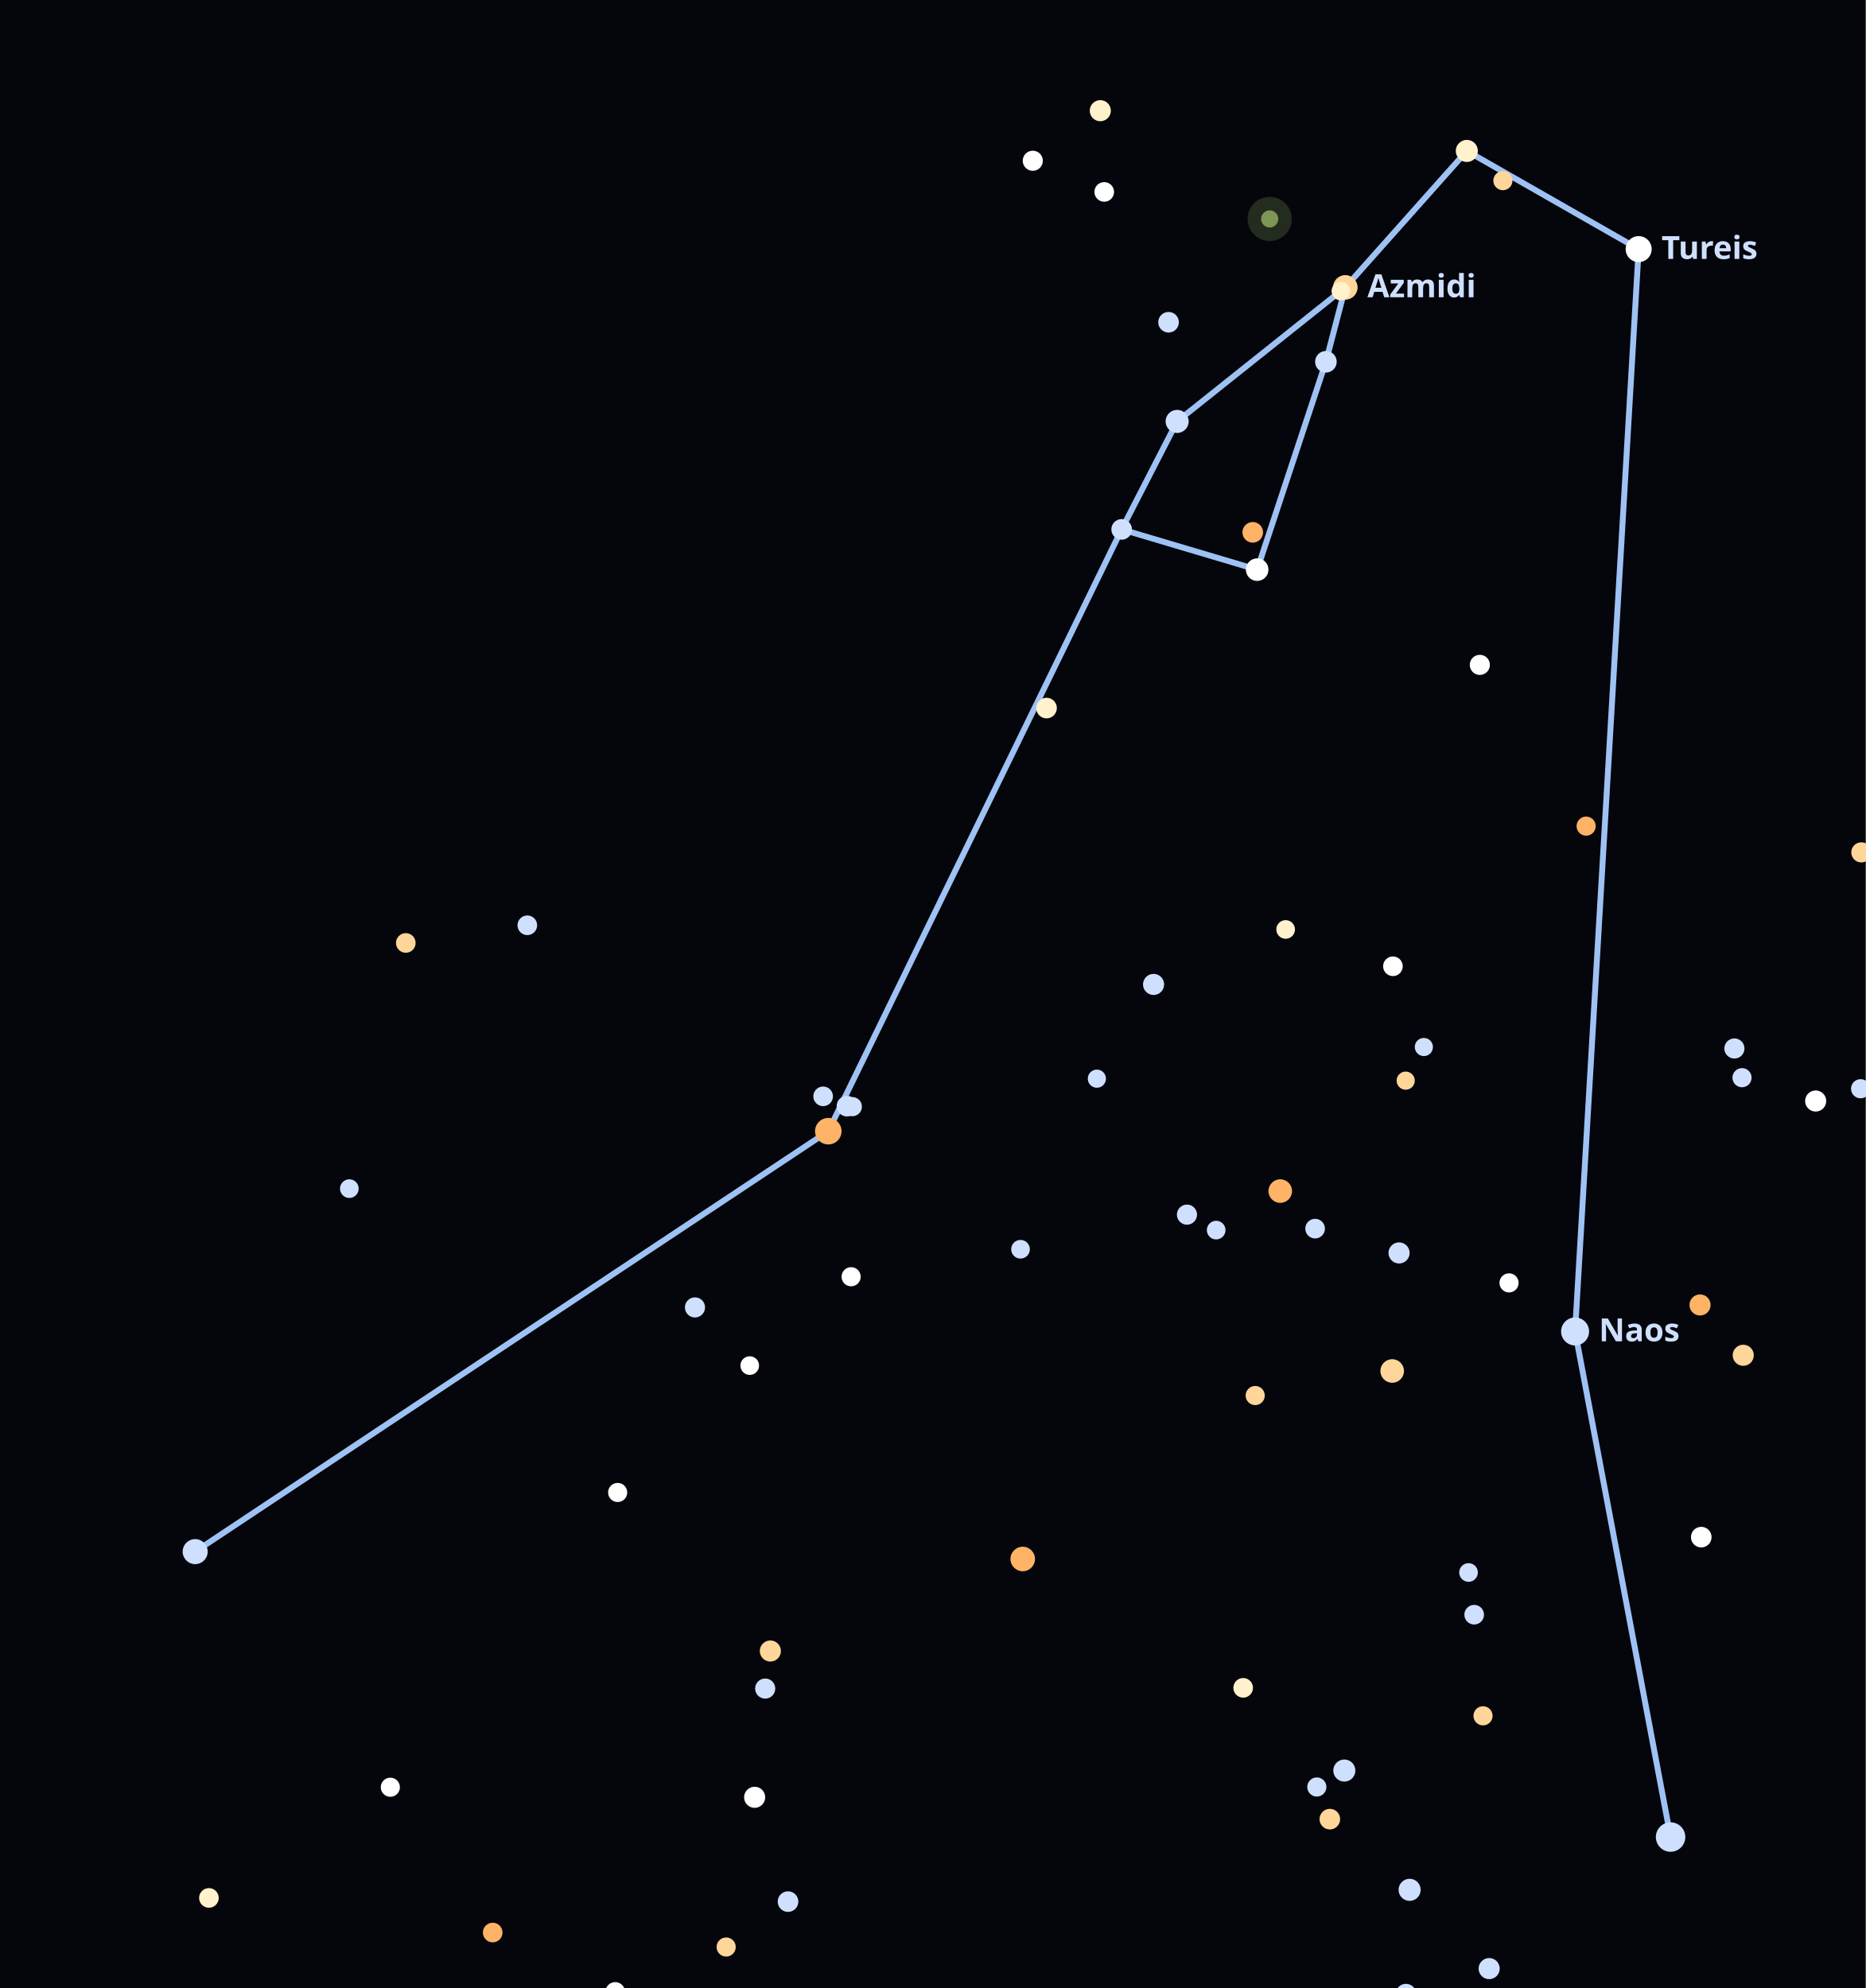
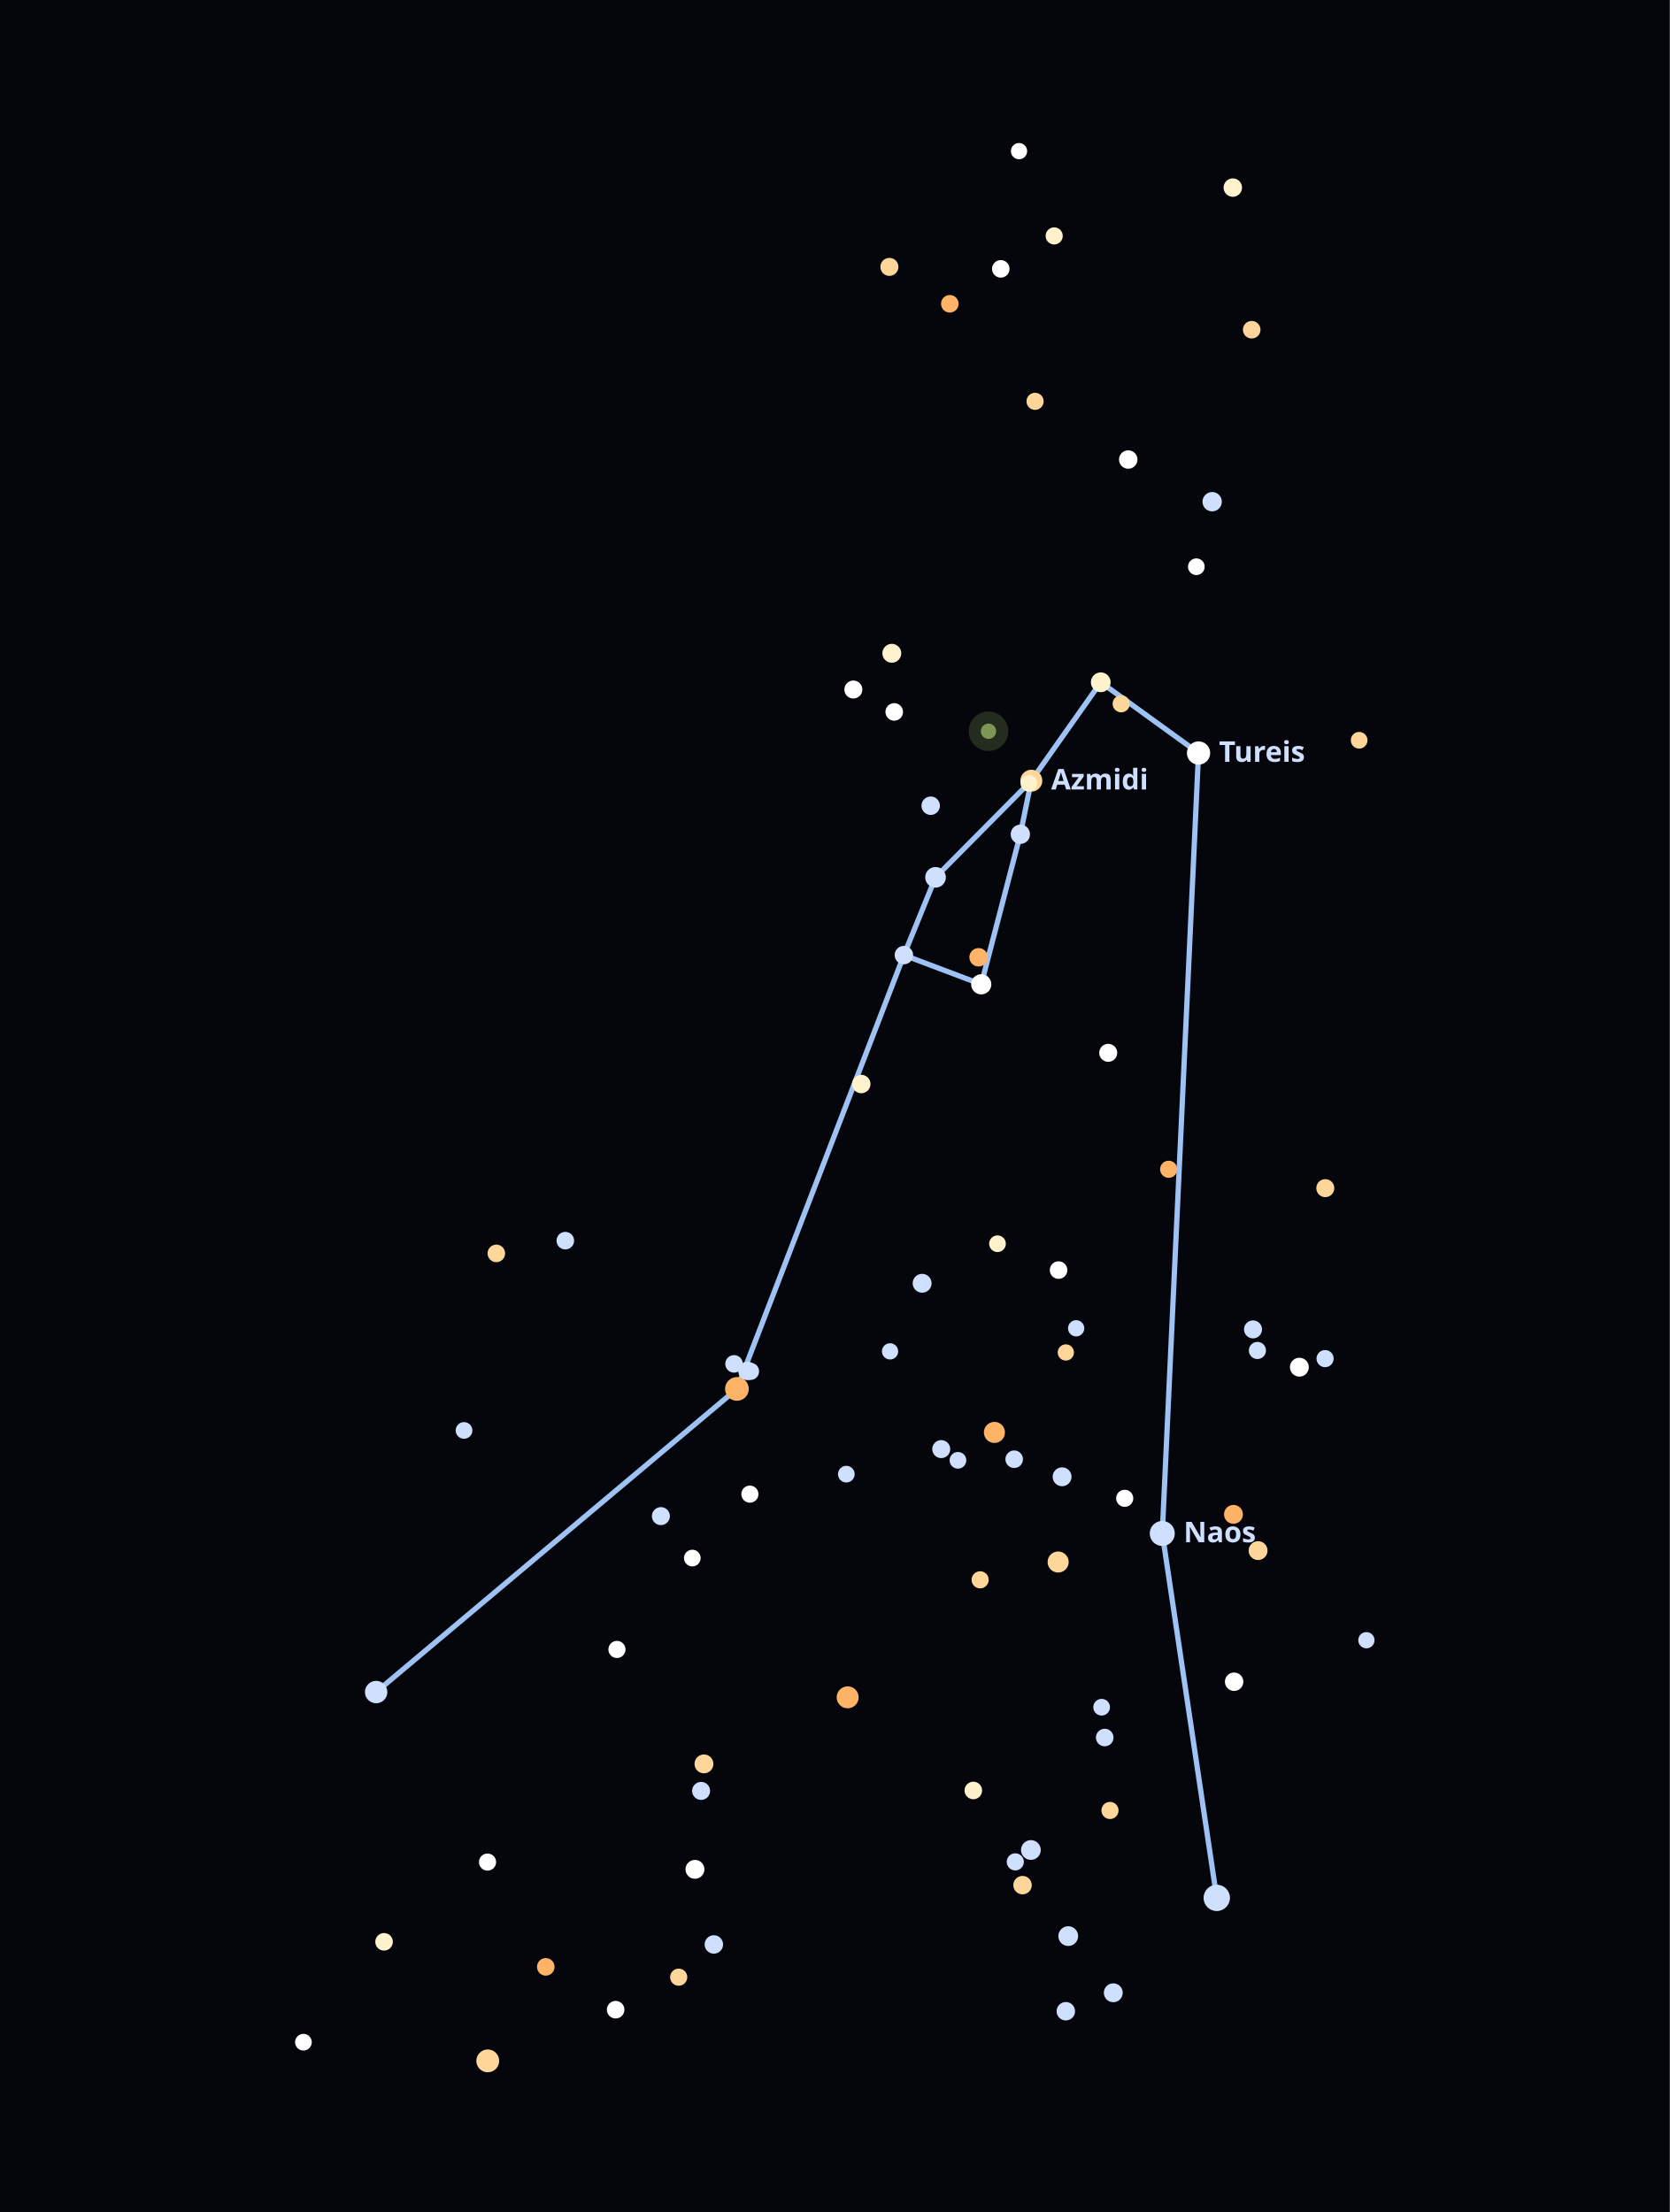
- <svg xmlns="http://www.w3.org/2000/svg" viewBox="0 0 760 810" font-family="Audiowide, Segoe UI, sans-serif">
-   <rect width="760" height="810" fill="#05060c" />
-   <polyline class="fig-line" points="79.5,632.2 337.4,460.9 456.9,215.7 479.5,171.7 548.0,117.1 597.5,61.5 667.5,101.5 641.6,542.5 680.5,748.5" fill="none" stroke="#a6ccff" stroke-width="2.4" stroke-opacity="0.95" stroke-linejoin="round" data-seq="31685,35264,36917,37229,38170,38835,39757,39429,39953" />
-   <polyline class="fig-line" points="548.0,117.1 540.1,147.4 512.1,232.1 456.9,215.7" fill="none" stroke="#a6ccff" stroke-width="2.4" stroke-opacity="0.95" stroke-linejoin="round" data-seq="38170,38070,37677,36917" />
-   <circle class="star" cx="79.5" cy="632.2" r="5.1" fill="#cfe0ff" data-name="HIP 31685" data-meta="mag 3.17" data-vid="31685" />
-   <circle class="star" cx="337.4" cy="460.9" r="5.4" fill="#ffb366" data-name="HIP 35264" data-meta="mag 2.71" data-vid="35264" />
-   <circle class="star" cx="456.9" cy="215.7" r="4.2" fill="#cfe0ff" data-name="HIP 36917" data-meta="mag 4.65" data-vid="36917" />
-   <circle class="star" cx="479.5" cy="171.7" r="4.7" fill="#cfe0ff" data-name="HIP 37229" data-meta="mag 3.8" data-vid="37229" />
-   <circle class="star" cx="548.0" cy="117.1" r="5.0" fill="#ffd699" data-name="Azmidi" data-meta="mag 3.34" data-vid="38170" />
-   <text class="star-label" x="557.0" y="121.1" fill="#cfe0ff" font-size="13" font-weight="bold" data-vid="38170">Azmidi</text>
-   <circle class="star" cx="597.5" cy="61.5" r="4.5" fill="#fff2cc" data-name="HIP 38835" data-meta="mag 4.2" data-vid="38835" />
-   <circle class="star" cx="667.5" cy="101.5" r="5.3" fill="#ffffff" data-name="Tureis" data-meta="mag 2.83" data-vid="39757" />
-   <text class="star-label" x="676.8" y="105.5" fill="#cfe0ff" font-size="13" font-weight="bold" data-vid="39757">Tureis</text>
-   <circle class="star" cx="641.6" cy="542.5" r="5.7" fill="#cfe0ff" data-name="Naos" data-meta="mag 2.21" data-vid="39429" />
-   <text class="star-label" x="651.3" y="546.5" fill="#cfe0ff" font-size="13" font-weight="bold" data-vid="39429">Naos</text>
-   <circle class="star" cx="680.5" cy="748.5" r="6.0" fill="#cfe0ff" data-name="HIP 39953" data-meta="mag 1.75" data-vid="39953" />
-   <circle class="star" cx="540.1" cy="147.4" r="4.4" fill="#cfe0ff" data-name="HIP 38070" data-meta="mag 4.4" data-vid="38070" />
-   <circle class="star" cx="512.1" cy="232.1" r="4.6" fill="#ffffff" data-name="HIP 37677" data-meta="mag 3.94" data-vid="37677" />
-   <circle class="star" cx="27.4" cy="830.0" r="3.8" fill="#ffffff" data-name="HIP 30953" data-meta="mag 5.28" data-vid="30953" />
-   <circle class="star" cx="85.1" cy="773.3" r="4.0" fill="#fff2cc" data-name="HIP 31765" data-meta="mag 5.05" data-vid="31765" />
-   <circle class="star" cx="142.3" cy="484.3" r="3.8" fill="#cfe0ff" data-name="HIP 32537" data-meta="mag 5.27" data-vid="32537" />
-   <circle class="star" cx="159.0" cy="728.2" r="3.9" fill="#ffffff" data-name="HIP 32765" data-meta="mag 5.14" data-vid="32765" />
-   <circle class="star" cx="159.2" cy="840.6" r="5.2" fill="#ffd699" data-name="HIP 32768" data-meta="mag 2.94" data-vid="32768" />
-   <circle class="star" cx="165.3" cy="384.2" r="4.0" fill="#ffd699" data-name="HIP 32855" data-meta="mag 4.99" data-vid="32855" />
-   <circle class="star" cx="200.7" cy="787.4" r="4.0" fill="#ffb366" data-name="HIP 33357" data-meta="mag 4.94" data-vid="33357" />
-   <circle class="star" cx="214.8" cy="377.0" r="4.0" fill="#cfe0ff" data-name="HIP 33558" data-meta="mag 5.07" data-vid="33558" />
-   <circle class="star" cx="250.6" cy="811.6" r="4.0" fill="#ffffff" data-name="HIP 34059" data-meta="mag 4.92" data-vid="34059" />
-   <circle class="star" cx="251.6" cy="608.1" r="3.9" fill="#ffffff" data-name="HIP 34081" data-meta="mag 5.2" data-vid="34081" />
-   <circle class="star" cx="283.1" cy="532.7" r="4.1" fill="#cfe0ff" data-name="HIP 34495" data-meta="mag 4.83" data-vid="34495" />
-   <circle class="star" cx="295.8" cy="793.3" r="3.9" fill="#ffd699" data-name="HIP 34670" data-meta="mag 5.12" data-vid="34670" />
-   <circle class="star" cx="305.4" cy="556.4" r="3.8" fill="#ffffff" data-name="HIP 34802" data-meta="mag 5.3" data-vid="34802" />
-   <circle class="star" cx="307.4" cy="732.3" r="4.3" fill="#ffffff" data-name="HIP 34834" data-meta="mag 4.49" data-vid="34834" />
-   <circle class="star" cx="311.7" cy="688.0" r="4.1" fill="#cfe0ff" data-name="HIP 34899" data-meta="mag 4.87" data-vid="34899" />
-   <circle class="star" cx="313.8" cy="672.7" r="4.3" fill="#ffd699" data-name="HIP 34922" data-meta="mag 4.42" data-vid="34922" />
-   <circle class="star" cx="321.0" cy="774.8" r="4.2" fill="#cfe0ff" data-name="HIP 35020" data-meta="mag 4.75" data-vid="35020" />
-   <circle class="star" cx="335.3" cy="446.7" r="4.0" fill="#cfe0ff" data-name="HIP 35226" data-meta="mag 5.03" data-vid="35226" />
-   <circle class="star" cx="345.0" cy="450.7" r="4.2" fill="#cfe0ff" data-name="HIP 35363" data-meta="mag 4.65" data-vid="35363" />
-   <circle class="star" cx="346.7" cy="520.2" r="3.9" fill="#ffffff" data-name="HIP 35393" data-meta="mag 5.24" data-vid="35393" />
-   <circle class="star" cx="347.2" cy="450.9" r="3.9" fill="#cfe0ff" data-name="HIP 35406" data-meta="mag 5.11" data-vid="35406" />
-   <circle class="star" cx="415.7" cy="509.0" r="3.8" fill="#cfe0ff" data-name="HIP 36363" data-meta="mag 5.41" data-vid="36363" />
-   <circle class="star" cx="416.6" cy="635.2" r="5.0" fill="#ffb366" data-name="HIP 36377" data-meta="mag 3.25" data-vid="36377" />
-   <circle class="star" cx="420.7" cy="65.5" r="4.1" fill="#ffffff" data-name="HIP 36431" data-meta="mag 4.85" data-vid="36431" />
-   <circle class="star" cx="426.3" cy="288.5" r="4.2" fill="#fff2cc" data-name="HIP 36514" data-meta="mag 4.65" data-vid="36514" />
-   <circle class="star" cx="446.5" cy="-173.3" r="4.1" fill="#ffd699" data-name="HIP 36773" data-meta="mag 4.82" data-vid="36773" />
-   <circle class="star" cx="446.8" cy="439.5" r="3.7" fill="#cfe0ff" data-name="HIP 36778" data-meta="mag 5.42" data-vid="36778" />
-   <circle class="star" cx="448.2" cy="45.1" r="4.3" fill="#fff2cc" data-name="HIP 36795" data-meta="mag 4.44" data-vid="36795" />
-   <circle class="star" cx="449.8" cy="78.2" r="4.0" fill="#ffffff" data-name="HIP 36817" data-meta="mag 5.06" data-vid="36817" />
-   <circle class="star" cx="469.9" cy="401.1" r="4.3" fill="#cfe0ff" data-name="HIP 37096" data-meta="mag 4.53" data-vid="37096" />
-   <circle class="star" cx="476.0" cy="131.3" r="4.2" fill="#cfe0ff" data-name="HIP 37173" data-meta="mag 4.69" data-vid="37173" />
-   <circle class="star" cx="483.5" cy="494.9" r="4.1" fill="#cfe0ff" data-name="HIP 37297" data-meta="mag 4.84" data-vid="37297" />
-   <circle class="star" cx="489.6" cy="-152.5" r="4.0" fill="#ffb366" data-name="HIP 37379" data-meta="mag 4.98" data-vid="37379" />
-   <circle class="star" cx="495.4" cy="501.2" r="3.8" fill="#cfe0ff" data-name="HIP 37450" data-meta="mag 5.41" data-vid="37450" />
-   <circle class="star" cx="506.4" cy="687.7" r="4.0" fill="#fff2cc" data-name="HIP 37606" data-meta="mag 5.04" data-vid="37606" />
-   <circle class="star" cx="510.3" cy="216.9" r="4.2" fill="#ffb366" data-name="HIP 37648" data-meta="mag 4.63" data-vid="37648" />
-   <circle class="star" cx="511.3" cy="568.6" r="3.9" fill="#ffd699" data-name="HIP 37664" data-meta="mag 5.12" data-vid="37664" />
-   <circle class="star" cx="521.5" cy="485.3" r="4.8" fill="#ffb366" data-name="HIP 37819" data-meta="mag 3.62" data-vid="37819" />
-   <circle class="star" cx="523.7" cy="378.7" r="3.8" fill="#fff2cc" data-name="HIP 37853" data-meta="mag 5.36" data-vid="37853" />
-   <circle class="star" cx="526.1" cy="-172.1" r="4.0" fill="#ffffff" data-name="HIP 37891" data-meta="mag 5.03" data-vid="37891" />
-   <circle class="star" cx="535.7" cy="500.6" r="4.0" fill="#cfe0ff" data-name="HIP 38010" data-meta="mag 5.07" data-vid="38010" />
-   <circle class="star" cx="536.4" cy="728.1" r="3.9" fill="#cfe0ff" data-name="HIP 38020" data-meta="mag 5.22" data-vid="38020" />
-   <circle class="star" cx="539.2" cy="-238.7" r="3.7" fill="#ffffff" data-name="HIP 38048" data-meta="mag 5.48" data-vid="38048" />
-   <circle class="star" cx="541.7" cy="741.2" r="4.2" fill="#ffd699" data-name="HIP 38089" data-meta="mag 4.69" data-vid="38089" />
-   <circle class="star" cx="546.2" cy="118.6" r="3.8" fill="#fff2cc" data-name="HIP 38146" data-meta="mag 5.32" data-vid="38146" />
-   <circle class="star" cx="547.6" cy="721.4" r="4.5" fill="#cfe0ff" data-name="HIP 38164" data-meta="mag 4.1" data-vid="38164" />
-   <circle class="star" cx="550.6" cy="-97.3" r="3.9" fill="#ffd699" data-name="HIP 38211" data-meta="mag 5.17" data-vid="38211" />
-   <circle class="star" cx="564.2" cy="-190.8" r="3.9" fill="#fff2cc" data-name="HIP 38382" data-meta="mag 5.16" data-vid="38382" />
-   <circle class="star" cx="567.1" cy="558.6" r="4.8" fill="#ffd699" data-name="HIP 38414" data-meta="mag 3.71" data-vid="38414" />
-   <circle class="star" cx="567.4" cy="393.7" r="4.0" fill="#ffffff" data-name="HIP 38423" data-meta="mag 5.01" data-vid="38423" />
-   <circle class="star" cx="569.9" cy="510.5" r="4.3" fill="#cfe0ff" data-name="HIP 38455" data-meta="mag 4.49" data-vid="38455" />
-   <circle class="star" cx="572.6" cy="440.3" r="3.7" fill="#ffd699" data-name="HIP 38497" data-meta="mag 5.44" data-vid="38497" />
-   <circle class="star" cx="572.7" cy="812.5" r="4.2" fill="#cfe0ff" data-name="HIP 38500" data-meta="mag 4.63" data-vid="38500" />
-   <circle class="star" cx="574.2" cy="770.0" r="4.5" fill="#cfe0ff" data-name="HIP 38518" data-meta="mag 4.22" data-vid="38518" />
-   <circle class="star" cx="580.0" cy="426.6" r="3.7" fill="#cfe0ff" data-name="HIP 38593" data-meta="mag 5.48" data-vid="38593" />
-   <circle class="star" cx="598.2" cy="640.7" r="3.8" fill="#cfe0ff" data-name="HIP 38846" data-meta="mag 5.36" data-vid="38846" />
-   <circle class="star" cx="600.5" cy="657.9" r="4.0" fill="#cfe0ff" data-name="HIP 38872" data-meta="mag 5.08" data-vid="38872" />
-   <circle class="star" cx="602.8" cy="270.9" r="4.1" fill="#ffffff" data-name="HIP 38901" data-meta="mag 4.76" data-vid="38901" />
-   <circle class="star" cx="604.1" cy="699.1" r="3.9" fill="#ffd699" data-name="HIP 38917" data-meta="mag 5.14" data-vid="38917" />
-   <circle class="star" cx="606.6" cy="802.1" r="4.3" fill="#cfe0ff" data-name="HIP 38957" data-meta="mag 4.47" data-vid="38957" />
-   <circle class="star" cx="612.2" cy="73.6" r="3.9" fill="#ffd699" data-name="HIP 39023" data-meta="mag 5.09" data-vid="39023" />
-   <circle class="star" cx="614.7" cy="522.7" r="3.9" fill="#ffffff" data-name="HIP 39061" data-meta="mag 5.22" data-vid="39061" />
-   <circle class="star" cx="617.2" cy="-64.4" r="4.2" fill="#ffffff" data-name="HIP 39095" data-meta="mag 4.61" data-vid="39095" />
-   <circle class="star" cx="646.1" cy="336.6" r="3.9" fill="#ffb366" data-name="HIP 39487" data-meta="mag 5.25" data-vid="39487" />
-   <circle class="star" cx="665.9" cy="-3.9" r="3.8" fill="#ffffff" data-name="HIP 39734" data-meta="mag 5.33" data-vid="39734" />
-   <circle class="star" cx="677.2" cy="-40.6" r="4.4" fill="#cfe0ff" data-name="HIP 39906" data-meta="mag 4.4" data-vid="39906" />
-   <circle class="star" cx="691.9" cy="-218.1" r="4.2" fill="#fff2cc" data-name="HIP 40084" data-meta="mag 4.72" data-vid="40084" />
-   <circle class="star" cx="692.5" cy="531.7" r="4.3" fill="#ffb366" data-name="HIP 40091" data-meta="mag 4.44" data-vid="40091" />
-   <circle class="star" cx="693.0" cy="626.3" r="4.2" fill="#ffffff" data-name="HIP 40096" data-meta="mag 4.73" data-vid="40096" />
-   <circle class="star" cx="705.4" cy="-137.7" r="4.0" fill="#ffd699" data-name="HIP 40259" data-meta="mag 4.99" data-vid="40259" />
-   <circle class="star" cx="706.5" cy="427.2" r="4.1" fill="#cfe0ff" data-name="HIP 40274" data-meta="mag 4.78" data-vid="40274" />
-   <circle class="star" cx="709.6" cy="439.1" r="3.9" fill="#cfe0ff" data-name="HIP 40321" data-meta="mag 5.09" data-vid="40321" />
-   <circle class="star" cx="710.1" cy="552.2" r="4.3" fill="#ffd699" data-name="HIP 40326" data-meta="mag 4.42" data-vid="40326" />
-   <circle class="star" cx="739.6" cy="448.6" r="4.3" fill="#ffffff" data-name="HIP 40706" data-meta="mag 4.44" data-vid="40706" />
-   <circle class="star" cx="757.9" cy="443.6" r="3.9" fill="#cfe0ff" data-name="HIP 40943" data-meta="mag 5.18" data-vid="40943" />
-   <circle class="star" cx="758.2" cy="347.3" r="4.1" fill="#ffd699" data-name="HIP 40945" data-meta="mag 4.83" data-vid="40945" />
-   <circle class="star" cx="782.3" cy="94.2" r="3.8" fill="#ffd699" data-name="HIP 41260" data-meta="mag 5.32" data-vid="41260" />
-   <circle class="star" cx="787.5" cy="602.9" r="3.7" fill="#cfe0ff" data-name="HIP 41323" data-meta="mag 5.45" data-vid="41323" />
-   <circle class="star" cx="517.2" cy="89.2" r="9" fill="#d6ff8c" fill-opacity="0.15" data-name="M93" data-meta="oc" />
-   <circle cx="517.2" cy="89.2" r="3.5" fill="#d6ff8c" fill-opacity="0.5" />
+ <svg xmlns="http://www.w3.org/2000/svg" viewBox="0 0 760 1007" font-family="Audiowide, Segoe UI, sans-serif">
+   <rect width="760" height="1007" fill="#05060c" />
+   <polyline class="fig-line" points="171.2,770.3 335.4,632.3 411.4,434.8 425.8,399.4 469.4,355.4 501.0,310.6 545.5,342.8 529.0,698.1 553.8,864.1" fill="none" stroke="#a6ccff" stroke-width="2.4" stroke-opacity="0.95" stroke-linejoin="round" data-seq="31685,35264,36917,37229,38170,38835,39757,39429,39953" />
+   <polyline class="fig-line" points="469.4,355.4 464.4,379.8 446.6,448.1 411.4,434.8" fill="none" stroke="#a6ccff" stroke-width="2.4" stroke-opacity="0.95" stroke-linejoin="round" data-seq="38170,38070,37677,36917" />
+   <circle class="star" cx="171.2" cy="770.3" r="5.1" fill="#cfe0ff" data-name="HIP 31685" data-meta="mag 3.17" data-vid="31685" />
+   <circle class="star" cx="335.4" cy="632.3" r="5.4" fill="#ffb366" data-name="HIP 35264" data-meta="mag 2.71" data-vid="35264" />
+   <circle class="star" cx="411.4" cy="434.8" r="4.2" fill="#cfe0ff" data-name="HIP 36917" data-meta="mag 4.65" data-vid="36917" />
+   <circle class="star" cx="425.8" cy="399.4" r="4.7" fill="#cfe0ff" data-name="HIP 37229" data-meta="mag 3.8" data-vid="37229" />
+   <circle class="star" cx="469.4" cy="355.4" r="5.0" fill="#ffd699" data-name="Azmidi" data-meta="mag 3.34" data-vid="38170" />
+   <text class="star-label" x="478.4" y="359.4" fill="#cfe0ff" font-size="13" font-weight="bold" data-vid="38170">Azmidi</text>
+   <circle class="star" cx="501.0" cy="310.6" r="4.5" fill="#fff2cc" data-name="HIP 38835" data-meta="mag 4.2" data-vid="38835" />
+   <circle class="star" cx="545.5" cy="342.8" r="5.3" fill="#ffffff" data-name="Tureis" data-meta="mag 2.83" data-vid="39757" />
+   <text class="star-label" x="554.8" y="346.8" fill="#cfe0ff" font-size="13" font-weight="bold" data-vid="39757">Tureis</text>
+   <circle class="star" cx="529.0" cy="698.1" r="5.7" fill="#cfe0ff" data-name="Naos" data-meta="mag 2.21" data-vid="39429" />
+   <text class="star-label" x="538.7" y="702.1" fill="#cfe0ff" font-size="13" font-weight="bold" data-vid="39429">Naos</text>
+   <circle class="star" cx="553.8" cy="864.0" r="6.0" fill="#cfe0ff" data-name="HIP 39953" data-meta="mag 1.75" data-vid="39953" />
+   <circle class="star" cx="464.4" cy="379.8" r="4.4" fill="#cfe0ff" data-name="HIP 38070" data-meta="mag 4.4" data-vid="38070" />
+   <circle class="star" cx="446.6" cy="448.1" r="4.6" fill="#ffffff" data-name="HIP 37677" data-meta="mag 3.94" data-vid="37677" />
+   <circle class="star" cx="138.1" cy="929.7" r="3.8" fill="#ffffff" data-name="HIP 30953" data-meta="mag 5.28" data-vid="30953" />
+   <circle class="star" cx="174.8" cy="884.0" r="4.0" fill="#fff2cc" data-name="HIP 31765" data-meta="mag 5.05" data-vid="31765" />
+   <circle class="star" cx="211.2" cy="651.2" r="3.8" fill="#cfe0ff" data-name="HIP 32537" data-meta="mag 5.27" data-vid="32537" />
+   <circle class="star" cx="221.9" cy="847.7" r="3.9" fill="#ffffff" data-name="HIP 32765" data-meta="mag 5.14" data-vid="32765" />
+   <circle class="star" cx="222.0" cy="938.2" r="5.2" fill="#ffd699" data-name="HIP 32768" data-meta="mag 2.94" data-vid="32768" />
+   <circle class="star" cx="225.9" cy="570.6" r="4.0" fill="#ffd699" data-name="HIP 32855" data-meta="mag 4.99" data-vid="32855" />
+   <circle class="star" cx="248.4" cy="895.4" r="4.0" fill="#ffb366" data-name="HIP 33357" data-meta="mag 4.94" data-vid="33357" />
+   <circle class="star" cx="257.3" cy="564.8" r="4.0" fill="#cfe0ff" data-name="HIP 33558" data-meta="mag 5.07" data-vid="33558" />
+   <circle class="star" cx="280.2" cy="914.9" r="4.0" fill="#ffffff" data-name="HIP 34059" data-meta="mag 4.92" data-vid="34059" />
+   <circle class="star" cx="280.8" cy="750.9" r="3.9" fill="#ffffff" data-name="HIP 34081" data-meta="mag 5.2" data-vid="34081" />
+   <circle class="star" cx="300.8" cy="690.2" r="4.1" fill="#cfe0ff" data-name="HIP 34495" data-meta="mag 4.83" data-vid="34495" />
+   <circle class="star" cx="308.9" cy="900.1" r="3.9" fill="#ffd699" data-name="HIP 34670" data-meta="mag 5.12" data-vid="34670" />
+   <circle class="star" cx="315.1" cy="709.3" r="3.8" fill="#ffffff" data-name="HIP 34802" data-meta="mag 5.3" data-vid="34802" />
+   <circle class="star" cx="316.3" cy="851.0" r="4.3" fill="#ffffff" data-name="HIP 34834" data-meta="mag 4.49" data-vid="34834" />
+   <circle class="star" cx="319.1" cy="815.3" r="4.1" fill="#cfe0ff" data-name="HIP 34899" data-meta="mag 4.87" data-vid="34899" />
+   <circle class="star" cx="320.4" cy="803.0" r="4.3" fill="#ffd699" data-name="HIP 34922" data-meta="mag 4.42" data-vid="34922" />
+   <circle class="star" cx="324.9" cy="885.2" r="4.2" fill="#cfe0ff" data-name="HIP 35020" data-meta="mag 4.75" data-vid="35020" />
+   <circle class="star" cx="334.1" cy="620.9" r="4.0" fill="#cfe0ff" data-name="HIP 35226" data-meta="mag 5.03" data-vid="35226" />
+   <circle class="star" cx="340.2" cy="624.1" r="4.2" fill="#cfe0ff" data-name="HIP 35363" data-meta="mag 4.65" data-vid="35363" />
+   <circle class="star" cx="341.3" cy="680.2" r="3.9" fill="#ffffff" data-name="HIP 35393" data-meta="mag 5.24" data-vid="35393" />
+   <circle class="star" cx="341.6" cy="624.3" r="3.9" fill="#cfe0ff" data-name="HIP 35406" data-meta="mag 5.11" data-vid="35406" />
+   <circle class="star" cx="385.2" cy="671.1" r="3.8" fill="#cfe0ff" data-name="HIP 36363" data-meta="mag 5.41" data-vid="36363" />
+   <circle class="star" cx="385.8" cy="772.7" r="5.0" fill="#ffb366" data-name="HIP 36377" data-meta="mag 3.25" data-vid="36377" />
+   <circle class="star" cx="388.4" cy="313.9" r="4.1" fill="#ffffff" data-name="HIP 36431" data-meta="mag 4.85" data-vid="36431" />
+   <circle class="star" cx="392.0" cy="493.5" r="4.2" fill="#fff2cc" data-name="HIP 36514" data-meta="mag 4.65" data-vid="36514" />
+   <circle class="star" cx="404.8" cy="121.5" r="4.1" fill="#ffd699" data-name="HIP 36773" data-meta="mag 4.82" data-vid="36773" />
+   <circle class="star" cx="405.1" cy="615.2" r="3.7" fill="#cfe0ff" data-name="HIP 36778" data-meta="mag 5.42" data-vid="36778" />
+   <circle class="star" cx="405.9" cy="297.4" r="4.3" fill="#fff2cc" data-name="HIP 36795" data-meta="mag 4.44" data-vid="36795" />
+   <circle class="star" cx="407.0" cy="324.1" r="4.0" fill="#ffffff" data-name="HIP 36817" data-meta="mag 5.06" data-vid="36817" />
+   <circle class="star" cx="419.7" cy="584.2" r="4.3" fill="#cfe0ff" data-name="HIP 37096" data-meta="mag 4.53" data-vid="37096" />
+   <circle class="star" cx="423.6" cy="366.8" r="4.2" fill="#cfe0ff" data-name="HIP 37173" data-meta="mag 4.69" data-vid="37173" />
+   <circle class="star" cx="428.4" cy="659.7" r="4.1" fill="#cfe0ff" data-name="HIP 37297" data-meta="mag 4.84" data-vid="37297" />
+   <circle class="star" cx="432.3" cy="138.3" r="4.0" fill="#ffb366" data-name="HIP 37379" data-meta="mag 4.98" data-vid="37379" />
+   <circle class="star" cx="436.0" cy="664.8" r="3.8" fill="#cfe0ff" data-name="HIP 37450" data-meta="mag 5.41" data-vid="37450" />
+   <circle class="star" cx="443.0" cy="815.1" r="4.0" fill="#fff2cc" data-name="HIP 37606" data-meta="mag 5.04" data-vid="37606" />
+   <circle class="star" cx="445.4" cy="435.8" r="4.2" fill="#ffb366" data-name="HIP 37648" data-meta="mag 4.63" data-vid="37648" />
+   <circle class="star" cx="446.1" cy="719.2" r="3.9" fill="#ffd699" data-name="HIP 37664" data-meta="mag 5.12" data-vid="37664" />
+   <circle class="star" cx="452.6" cy="652.1" r="4.8" fill="#ffb366" data-name="HIP 37819" data-meta="mag 3.62" data-vid="37819" />
+   <circle class="star" cx="454.0" cy="566.2" r="3.8" fill="#fff2cc" data-name="HIP 37853" data-meta="mag 5.36" data-vid="37853" />
+   <circle class="star" cx="455.5" cy="122.4" r="4.0" fill="#ffffff" data-name="HIP 37891" data-meta="mag 5.03" data-vid="37891" />
+   <circle class="star" cx="461.6" cy="664.3" r="4.0" fill="#cfe0ff" data-name="HIP 38010" data-meta="mag 5.07" data-vid="38010" />
+   <circle class="star" cx="462.1" cy="847.6" r="3.9" fill="#cfe0ff" data-name="HIP 38020" data-meta="mag 5.22" data-vid="38020" />
+   <circle class="star" cx="463.8" cy="68.8" r="3.7" fill="#ffffff" data-name="HIP 38048" data-meta="mag 5.48" data-vid="38048" />
+   <circle class="star" cx="465.4" cy="858.2" r="4.2" fill="#ffd699" data-name="HIP 38089" data-meta="mag 4.69" data-vid="38089" />
+   <circle class="star" cx="468.3" cy="356.6" r="3.8" fill="#fff2cc" data-name="HIP 38146" data-meta="mag 5.32" data-vid="38146" />
+   <circle class="star" cx="469.2" cy="842.2" r="4.5" fill="#cfe0ff" data-name="HIP 38164" data-meta="mag 4.1" data-vid="38164" />
+   <circle class="star" cx="471.1" cy="182.7" r="3.9" fill="#ffd699" data-name="HIP 38211" data-meta="mag 5.17" data-vid="38211" />
+   <circle class="star" cx="479.8" cy="107.4" r="3.9" fill="#fff2cc" data-name="HIP 38382" data-meta="mag 5.16" data-vid="38382" />
+   <circle class="star" cx="481.6" cy="711.1" r="4.8" fill="#ffd699" data-name="HIP 38414" data-meta="mag 3.71" data-vid="38414" />
+   <circle class="star" cx="481.8" cy="578.2" r="4.0" fill="#ffffff" data-name="HIP 38423" data-meta="mag 5.01" data-vid="38423" />
+   <circle class="star" cx="483.4" cy="672.3" r="4.3" fill="#cfe0ff" data-name="HIP 38455" data-meta="mag 4.49" data-vid="38455" />
+   <circle class="star" cx="485.1" cy="615.7" r="3.7" fill="#ffd699" data-name="HIP 38497" data-meta="mag 5.44" data-vid="38497" />
+   <circle class="star" cx="485.1" cy="915.6" r="4.2" fill="#cfe0ff" data-name="HIP 38500" data-meta="mag 4.63" data-vid="38500" />
+   <circle class="star" cx="486.2" cy="881.4" r="4.5" fill="#cfe0ff" data-name="HIP 38518" data-meta="mag 4.22" data-vid="38518" />
+   <circle class="star" cx="489.8" cy="604.7" r="3.7" fill="#cfe0ff" data-name="HIP 38593" data-meta="mag 5.48" data-vid="38593" />
+   <circle class="star" cx="501.4" cy="777.2" r="3.8" fill="#cfe0ff" data-name="HIP 38846" data-meta="mag 5.36" data-vid="38846" />
+   <circle class="star" cx="502.8" cy="791.0" r="4.0" fill="#cfe0ff" data-name="HIP 38872" data-meta="mag 5.08" data-vid="38872" />
+   <circle class="star" cx="504.4" cy="479.3" r="4.1" fill="#ffffff" data-name="HIP 38901" data-meta="mag 4.76" data-vid="38901" />
+   <circle class="star" cx="505.2" cy="824.2" r="3.9" fill="#ffd699" data-name="HIP 38917" data-meta="mag 5.14" data-vid="38917" />
+   <circle class="star" cx="506.7" cy="907.2" r="4.3" fill="#cfe0ff" data-name="HIP 38957" data-meta="mag 4.47" data-vid="38957" />
+   <circle class="star" cx="510.3" cy="320.4" r="3.9" fill="#ffd699" data-name="HIP 39023" data-meta="mag 5.09" data-vid="39023" />
+   <circle class="star" cx="511.9" cy="682.1" r="3.9" fill="#ffffff" data-name="HIP 39061" data-meta="mag 5.22" data-vid="39061" />
+   <circle class="star" cx="513.5" cy="209.2" r="4.2" fill="#ffffff" data-name="HIP 39095" data-meta="mag 4.61" data-vid="39095" />
+   <circle class="star" cx="531.9" cy="532.3" r="3.9" fill="#ffb366" data-name="HIP 39487" data-meta="mag 5.25" data-vid="39487" />
+   <circle class="star" cx="544.5" cy="258.0" r="3.8" fill="#ffffff" data-name="HIP 39734" data-meta="mag 5.33" data-vid="39734" />
+   <circle class="star" cx="551.7" cy="228.4" r="4.4" fill="#cfe0ff" data-name="HIP 39906" data-meta="mag 4.4" data-vid="39906" />
+   <circle class="star" cx="561.1" cy="85.4" r="4.2" fill="#fff2cc" data-name="HIP 40084" data-meta="mag 4.72" data-vid="40084" />
+   <circle class="star" cx="561.4" cy="689.4" r="4.3" fill="#ffb366" data-name="HIP 40091" data-meta="mag 4.44" data-vid="40091" />
+   <circle class="star" cx="561.7" cy="765.6" r="4.2" fill="#ffffff" data-name="HIP 40096" data-meta="mag 4.73" data-vid="40096" />
+   <circle class="star" cx="569.7" cy="150.1" r="4.0" fill="#ffd699" data-name="HIP 40259" data-meta="mag 4.99" data-vid="40259" />
+   <circle class="star" cx="570.3" cy="605.2" r="4.1" fill="#cfe0ff" data-name="HIP 40274" data-meta="mag 4.78" data-vid="40274" />
+   <circle class="star" cx="572.3" cy="614.8" r="3.9" fill="#cfe0ff" data-name="HIP 40321" data-meta="mag 5.09" data-vid="40321" />
+   <circle class="star" cx="572.6" cy="705.9" r="4.3" fill="#ffd699" data-name="HIP 40326" data-meta="mag 4.42" data-vid="40326" />
+   <circle class="star" cx="591.4" cy="622.4" r="4.3" fill="#ffffff" data-name="HIP 40706" data-meta="mag 4.44" data-vid="40706" />
+   <circle class="star" cx="603.1" cy="618.5" r="3.9" fill="#cfe0ff" data-name="HIP 40943" data-meta="mag 5.18" data-vid="40943" />
+   <circle class="star" cx="603.2" cy="540.9" r="4.1" fill="#ffd699" data-name="HIP 40945" data-meta="mag 4.83" data-vid="40945" />
+   <circle class="star" cx="618.6" cy="337.0" r="3.8" fill="#ffd699" data-name="HIP 41260" data-meta="mag 5.32" data-vid="41260" />
+   <circle class="star" cx="621.9" cy="746.7" r="3.7" fill="#cfe0ff" data-name="HIP 41323" data-meta="mag 5.45" data-vid="41323" />
+   <circle class="star" cx="449.9" cy="332.9" r="9" fill="#d6ff8c" fill-opacity="0.15" data-name="M93" data-meta="oc" />
+   <circle cx="449.9" cy="332.9" r="3.5" fill="#d6ff8c" fill-opacity="0.5" />
</svg>
